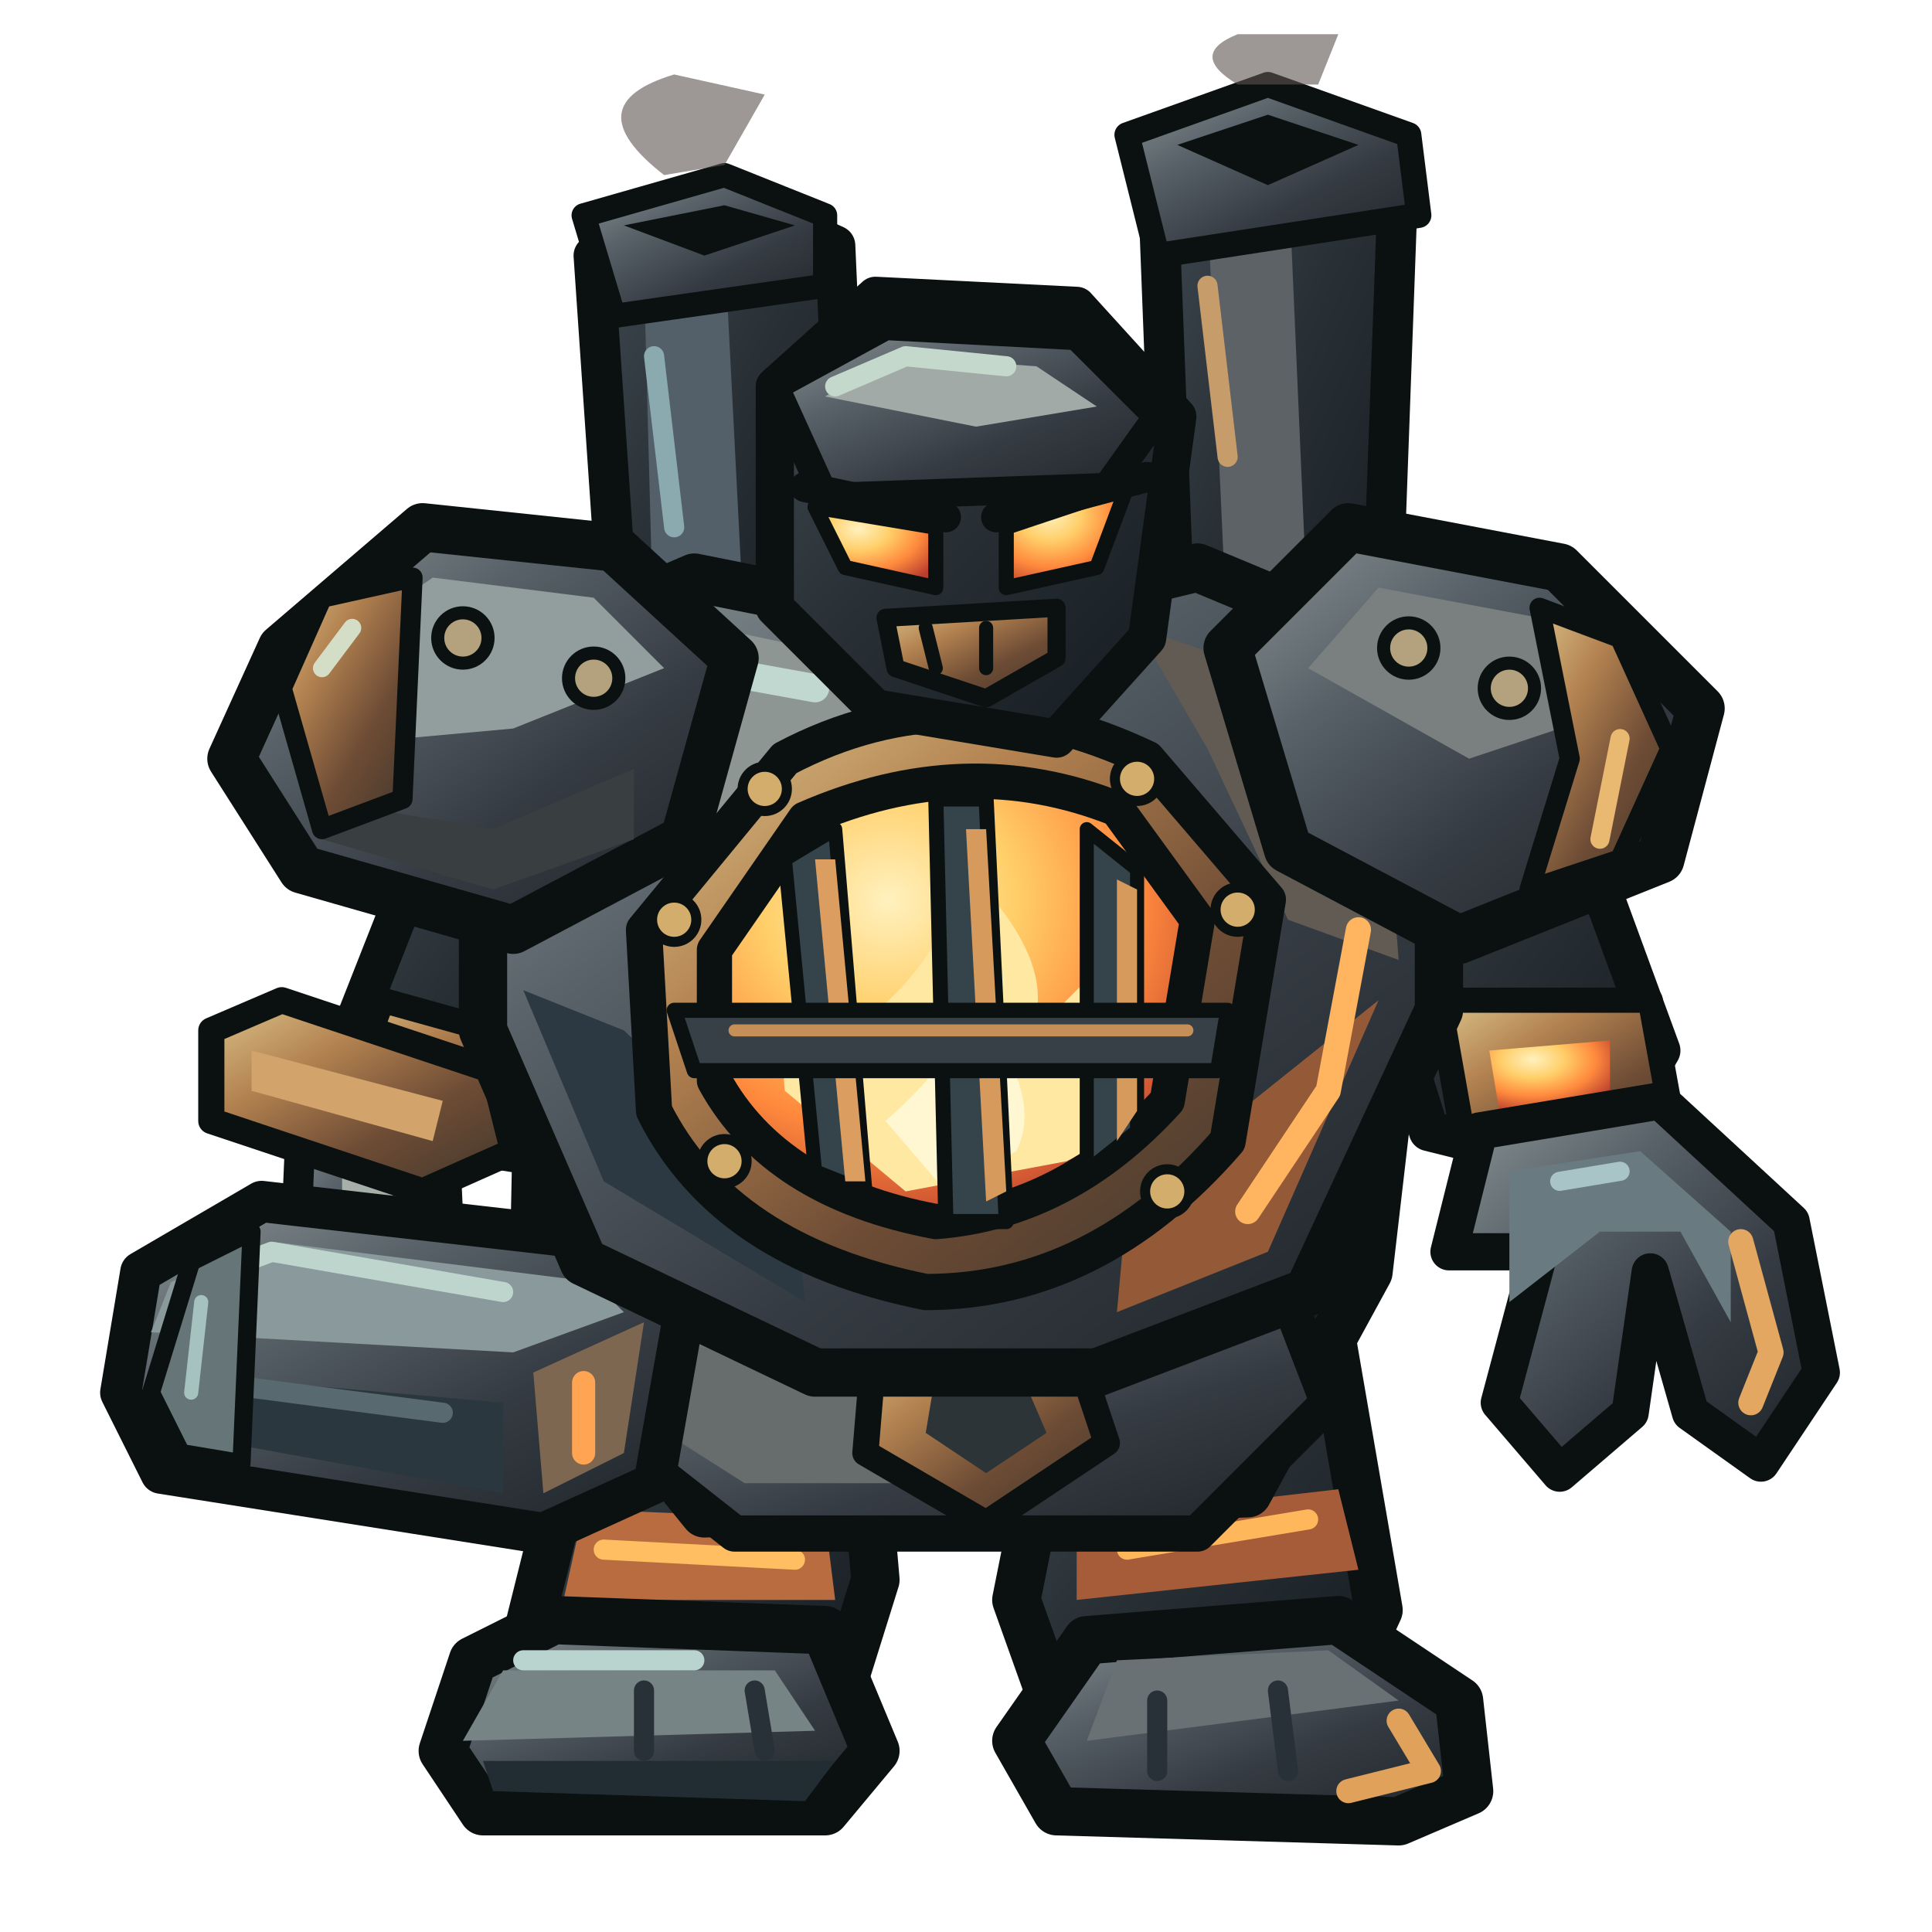
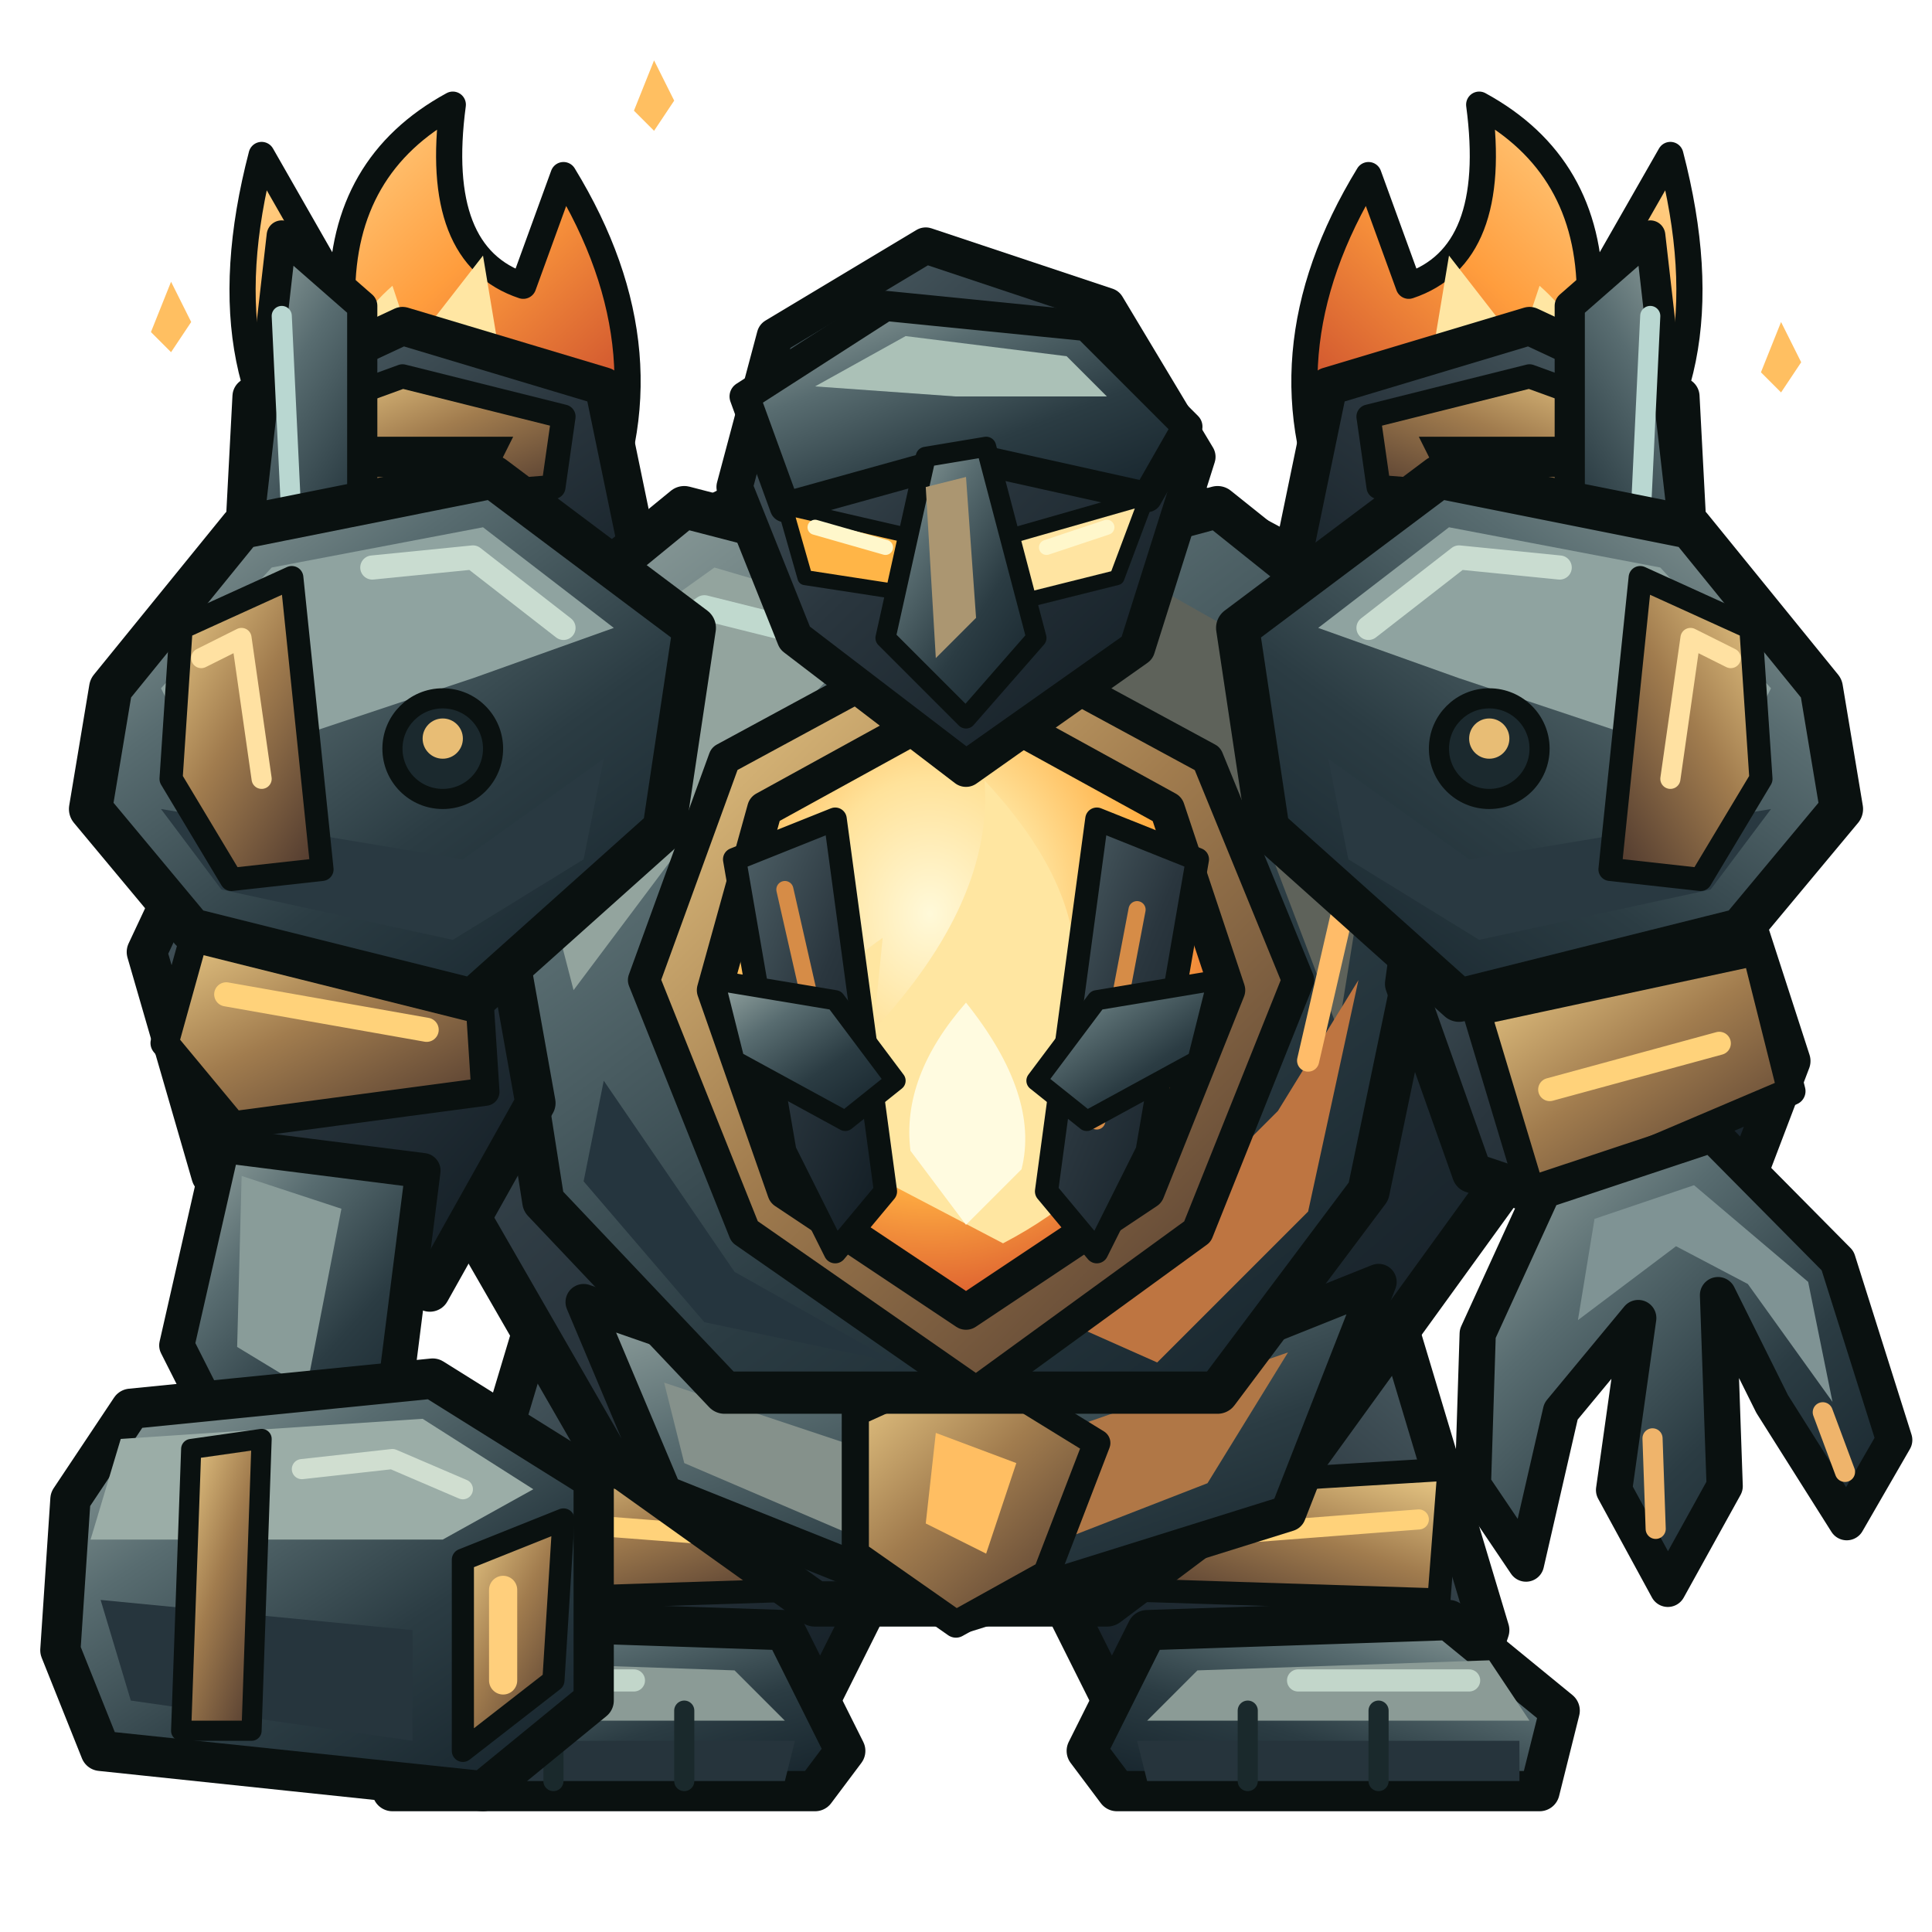
<svg xmlns="http://www.w3.org/2000/svg" viewBox="0 0 192 192" width="192" height="192">
  <defs>
-     <linearGradient id="boss_forgeheart_3-coal" x1="0" y1="0" x2="0.9" y2="1">
-       <stop offset="0" stop-color="#66737a" />
-       <stop offset="0.333" stop-color="#3d4147" />
-       <stop offset="0.667" stop-color="#22262c" />
-       <stop offset="1" stop-color="#161d22" />
+     <linearGradient id="boss_forgeheart_3-iron" x1="0" y1="0" x2="0.85" y2="1">
+       <stop offset="0" stop-color="#9baba7" />
+       <stop offset="0.333" stop-color="#586c70" />
+       <stop offset="0.667" stop-color="#2b3c43" />
+       <stop offset="1" stop-color="#17252d" />
    </linearGradient>
-     <linearGradient id="boss_forgeheart_3-iron" x1="0" y1="0" x2="0.9" y2="1">
-       <stop offset="0" stop-color="#8c9797" />
-       <stop offset="0.333" stop-color="#596269" />
-       <stop offset="0.667" stop-color="#353b42" />
-       <stop offset="1" stop-color="#20272c" />
+     <linearGradient id="boss_forgeheart_3-black" x1="0" y1="0" x2="0.85" y2="1">
+       <stop offset="0" stop-color="#52656b" />
+       <stop offset="0.5" stop-color="#2a363e" />
+       <stop offset="1" stop-color="#131e25" />
    </linearGradient>
-     <linearGradient id="boss_forgeheart_3-dark" x1="0" y1="0" x2="0.9" y2="1">
-       <stop offset="0" stop-color="#414b51" />
-       <stop offset="0.5" stop-color="#283036" />
-       <stop offset="1" stop-color="#151d22" />
+     <linearGradient id="boss_forgeheart_3-brass" x1="0" y1="0" x2="0.85" y2="1">
+       <stop offset="0" stop-color="#efcf8a" />
+       <stop offset="0.5" stop-color="#a17c4e" />
+       <stop offset="1" stop-color="#543d30" />
    </linearGradient>
-     <linearGradient id="boss_forgeheart_3-rust" x1="0" y1="0" x2="0.9" y2="1">
-       <stop offset="0" stop-color="#b98659" />
-       <stop offset="0.5" stop-color="#78553d" />
-       <stop offset="1" stop-color="#382b27" />
-     </linearGradient>
-     <radialGradient id="boss_forgeheart_3-heat" cx="36%" cy="27%" r="78%">
-       <stop offset="0" stop-color="#fff1be" />
-       <stop offset="0.333" stop-color="#ffcf6a" />
-       <stop offset="0.667" stop-color="#ff8a3d" />
-       <stop offset="1" stop-color="#b93e2e" />
+     <radialGradient id="boss_forgeheart_3-hot" cx="42%" cy="35%" r="67%">
+       <stop offset="0" stop-color="#fff9d9" />
+       <stop offset="0.333" stop-color="#ffe29a" />
+       <stop offset="0.667" stop-color="#ffae42" />
+       <stop offset="1" stop-color="#d8532d" />
    </radialGradient>
-     <linearGradient id="boss_forgeheart_3-flame" x1="0" y1="1" x2="0.3" y2="0">
-       <stop offset="0" stop-color="#ffcf6a" />
-       <stop offset="0.5" stop-color="#ff8a3d" />
-       <stop offset="1" stop-color="#db4d2c" />
-     </linearGradient>
-     <linearGradient id="boss_forgeheart_3-brass" x1="0" y1="0" x2="0.9" y2="1">
-       <stop offset="0" stop-color="#dcc58b" />
-       <stop offset="0.333" stop-color="#b38250" />
-       <stop offset="0.667" stop-color="#6e4c35" />
-       <stop offset="1" stop-color="#45392d" />
+     <linearGradient id="boss_forgeheart_3-fire" x1="0" y1="0" x2="0.85" y2="1">
+       <stop offset="0" stop-color="#ffe3a0" />
+       <stop offset="0.5" stop-color="#ff9d3d" />
+       <stop offset="1" stop-color="#bf3c2a" />
    </linearGradient>
  </defs>
  <g stroke-linecap="round" stroke-linejoin="round">
-     <g transform="translate(0 0)">
-       <path d="M60 132L85 134 87 157 82 173 59 174 52 164Z" fill="url(#boss_forgeheart_3-dark)" stroke="#0a1110" stroke-width="4.8" />
-       <path d="M58 150L82 151 83 159 56 159Z" fill="#b86c3f" />
-       <path d="M60 154L79 155" fill="none" stroke="#ffbe61" stroke-width="2" />
-       <path d="M55 161L82 162 87 174 82 180 48 180 44 174 47 165Z" fill="url(#boss_forgeheart_3-iron)" stroke="#0a1110" stroke-width="4.8" />
-       <path d="M50 166L77 166 81 172 46 173Z" fill="#778486" />
-       <path d="M48 175L83 175 80 179 49 178Z" fill="#222c33" />
-       <path d="M52 165L69 165" fill="none" stroke="#b9d4ce" stroke-width="2" />
-       <path d="M64 168L64 174M75 168L76 174" fill="none" stroke="#293138" stroke-width="2" />
+     <g>
+       <path d="M53 132 L86 135 86 160 79 174 48 174 44 162Z" fill="url(#boss_forgeheart_3-black)" stroke="#0a1110" stroke-width="4" />
+       <path d="M48 146 L81 148 80 158 49 159Z" fill="url(#boss_forgeheart_3-brass)" stroke="#0a1110" stroke-width="2.3" />
+       <path d="M51 151 L77 153" fill="none" stroke="#ffd27a" stroke-width="2" />
+       <path d="M48 161 L78 162 84 174 81 178 39 178 37 170Z" fill="url(#boss_forgeheart_3-iron)" stroke="#0a1110" stroke-width="4" />
+       <path d="M44 165 L73 166 78 171 40 171Z" fill="#8b9b96" />
+       <path d="M41 173 L79 173 78 177 41 177Z" fill="#26343c" />
+       <path d="M46 167 L63 167" fill="none" stroke="#c2d6ca" stroke-width="2.2" />
+       <path d="M55 170 V177 M68 170 V177" fill="none" stroke="#1a292c" stroke-width="2" />
    </g>
-     <g transform="translate(0 0)">
-       <path d="M106 134L132 131 137 160 131 173 106 173 101 159Z" fill="url(#boss_forgeheart_3-dark)" stroke="#0a1110" stroke-width="4.8" />
-       <path d="M107 151L133 148 135 156 107 159Z" fill="#a65b39" />
-       <path d="M112 154L130 151" fill="none" stroke="#ffb75b" stroke-width="2" />
-       <path d="M108 163L133 161 145 169 146 178 139 181 105 180 101 173Z" fill="url(#boss_forgeheart_3-iron)" stroke="#0a1110" stroke-width="4.8" />
-       <path d="M111 165L132 164 139 169 108 173Z" fill="#697174" />
-       <path d="M139 171L142 176 134 178" fill="none" stroke="#e0a25b" stroke-width="2.4" />
-       <path d="M115 169L115 176M127 168L128 176" fill="none" stroke="#293138" stroke-width="2" />
+     <g transform="translate(192 0) scale(-1 1)">
+       <path d="M53 132 L86 135 86 160 79 174 48 174 44 162Z" fill="url(#boss_forgeheart_3-black)" stroke="#0a1110" stroke-width="4" />
+       <path d="M48 146 L81 148 80 158 49 159Z" fill="url(#boss_forgeheart_3-brass)" stroke="#0a1110" stroke-width="2.3" />
+       <path d="M51 151 L77 153" fill="none" stroke="#ffd27a" stroke-width="2" />
+       <path d="M48 161 L78 162 84 174 81 178 39 178 37 170Z" fill="url(#boss_forgeheart_3-iron)" stroke="#0a1110" stroke-width="4" />
+       <path d="M44 165 L73 166 78 171 40 171Z" fill="#8b9b96" />
+       <path d="M41 173 L79 173 78 177 41 177Z" fill="#26343c" />
+       <path d="M46 167 L63 167" fill="none" stroke="#c2d6ca" stroke-width="2.2" />
+       <path d="M55 170 V177 M68 170 V177" fill="none" stroke="#1a292c" stroke-width="2" />
    </g>
-     <g transform="translate(0 1.4) rotate(0 96 142)">
-       <path d="M62 68L59 24 72 18 83 23 85 68Z" fill="url(#boss_forgeheart_3-dark)" stroke="#0a1110" stroke-width="4" />
-       <path d="M64 26L72 23 74 62 65 64Z" fill="#53606a" />
-       <path d="M58 20L72 16 82 20 82 27 61 30Z" fill="url(#boss_forgeheart_3-iron)" stroke="#0a1110" stroke-width="2.4" />
-       <path d="M62 21L72 19 79 21 70 24Z" fill="#0a1110" />
-       <path d="M65 34L67 51" fill="none" stroke="#8baab0" stroke-width="2" />
-       <path d="M117 67L115 15 127 10 139 15 137 70Z" fill="url(#boss_forgeheart_3-dark)" stroke="#0a1110" stroke-width="4" />
-       <path d="M120 19L128 15 130 61 122 63Z" fill="#5d6266" />
-       <path d="M112 12L126 7 140 12 141 20 115 24Z" fill="url(#boss_forgeheart_3-iron)" stroke="#0a1110" stroke-width="2.5" />
-       <path d="M117 13L126 10 135 13 126 17Z" fill="#0a1110" />
-       <path d="M120 27L122 44" fill="none" stroke="#c69c6a" stroke-width="2" />
-       <path d="M66 16Q57 9 67 6L76 8 72 15Z M123 7Q118 4 123 2L133 2 131 7Z" fill="#5c5150" opacity="0.6" />
-       <path d="M54 78L67 64 124 63 141 82 136 125 124 147 70 149 53 128Z" fill="url(#boss_forgeheart_3-dark)" stroke="#0a1110" stroke-width="4.8" />
-       <path d="M65 125L127 125 132 138 119 151 73 151 59 140Z" fill="url(#boss_forgeheart_3-iron)" stroke="#0a1110" stroke-width="3.6" />
-       <path d="M65 132L91 135 91 146 74 146 63 139Z" fill="#676c6d" />
-       <path d="M87 131L106 130 110 142 98 150 86 143Z" fill="url(#boss_forgeheart_3-brass)" stroke="#0a1110" stroke-width="2.6" />
-       <path d="M93 135L101 134 104 141 98 145 92 141Z" fill="#2c3438" />
-       <g transform="translate(7 0) rotate(0 45 75)">
-         <path d="M39 73L56 77 49 110 33 115 26 106Z" fill="url(#boss_forgeheart_3-dark)" stroke="#0a1110" stroke-width="4" />
-         <path d="M31 98L49 103 45 114 26 111Z" fill="url(#boss_forgeheart_3-brass)" stroke="#0a1110" stroke-width="2.5" />
-         <path d="M32 102L43 105" fill="none" stroke="#f4c97c" stroke-width="1.8" />
-         <path d="M23 108L37 108 38 130 22 131Z" fill="url(#boss_forgeheart_3-iron)" stroke="#0a1110" stroke-width="3" />
-         <path d="M27 111L32 111 32 126 27 126Z" fill="#a6b0a9" />
-         <path d="M7 125L19 118 54 122 61 129 58 146 47 151 9 145 5 137Z" fill="url(#boss_forgeheart_3-iron)" stroke="#0a1110" stroke-width="4.1" />
-         <path d="M10 126L20 122 52 126 55 129 44 133 8 131Z" fill="#8a999b" />
-         <path d="M46 135L57 130 55 143 47 147Z" fill="#7e6751" />
-         <path d="M9 135L43 138 43 147 10 141Z" fill="#2b373e" />
-         <path d="M12 126L20 123 43 127" fill="none" stroke="#bed5cd" stroke-width="2" />
-         <path d="M14 136L37 139" fill="none" stroke="#586a70" stroke-width="2" />
-         <path d="M51 136L51 143" fill="none" stroke="#ffa452" stroke-width="2.3" />
-         <path d="M12 124L18 121 17 144 11 143 8 137Z" fill="#667678" stroke="#0a1110" stroke-width="1.8" />
-         <path d="M13 128L12 137" fill="none" stroke="#a6c2bf" stroke-width="1.4" />
-         <path d="M14 101L21 98 42 105 44 113 35 117 14 110Z" fill="url(#boss_forgeheart_3-brass)" stroke="#0a1110" stroke-width="2.6" />
-         <path d="M18 103L37 108 36 112 18 107Z" fill="#d2a36a" />
+     <g transform="translate(0 1.4)">
+       <g>
+         <path d="M33 49 Q20 37 26 14 L34 28 Q34 15 45 9 Q43 24 52 27 L56 16 Q67 34 59 51Z" fill="url(#boss_forgeheart_3-fire)" stroke="#0a1110" stroke-width="2.6" />
+         <path d="M35 45 Q31 34 39 27 L41 33 48 24 51 42 46 49Z" fill="#ffe6a3" />
+         <path d="M24 57 L25 38 40 31 60 37 66 66Z" fill="url(#boss_forgeheart_3-black)" stroke="#0a1110" stroke-width="3.8" />
+         <path d="M29 40 L40 36 56 40 55 47 30 49Z" fill="url(#boss_forgeheart_3-brass)" stroke="#0a1110" stroke-width="2.4" />
+         <path d="M34 42 L51 42 49 46 35 46Z" fill="#0a1110" />
+         <path d="M24 57 L28 22 36 29 36 54 44 59Z" fill="url(#boss_forgeheart_3-iron)" stroke="#0a1110" stroke-width="3" />
+         <path d="M28 30 L29 51" fill="none" stroke="#b9d7d1" stroke-width="2" />
      </g>
-       <g transform="rotate(0 145 74)">
-         <path d="M135 75L154 73 165 103 158 115 142 111 137 95Z" fill="url(#boss_forgeheart_3-dark)" stroke="#0a1110" stroke-width="4" />
-         <path d="M143 98L164 98 166 109 146 115Z" fill="url(#boss_forgeheart_3-brass)" stroke="#0a1110" stroke-width="2.5" />
-         <path d="M148 103L160 102 160 107 149 109Z" fill="url(#boss_forgeheart_3-heat)" />
-         <path d="M147 111L165 108 178 120 181 135 175 144 168 139 164 125 162 139 155 145 149 138 153 123 144 123Z" fill="url(#boss_forgeheart_3-iron)" stroke="#0a1110" stroke-width="3.7" />
-         <path d="M150 115L163 113 172 121 172 130 167 121 159 121 150 128Z" fill="#697b80" />
-         <path d="M173 122L176 133 174 138" fill="none" stroke="#e4a762" stroke-width="2.5" />
-         <path d="M155 116L161 115" fill="none" stroke="#a8c4c6" stroke-width="1.9" />
+       <g transform="translate(192 0) scale(-1 1)">
+         <path d="M33 49 Q20 37 26 14 L34 28 Q34 15 45 9 Q43 24 52 27 L56 16 Q67 34 59 51Z" fill="url(#boss_forgeheart_3-fire)" stroke="#0a1110" stroke-width="2.6" />
+         <path d="M35 45 Q31 34 39 27 L41 33 48 24 51 42 46 49Z" fill="#ffe6a3" />
+         <path d="M24 57 L25 38 40 31 60 37 66 66Z" fill="url(#boss_forgeheart_3-black)" stroke="#0a1110" stroke-width="3.8" />
+         <path d="M29 40 L40 36 56 40 55 47 30 49Z" fill="url(#boss_forgeheart_3-brass)" stroke="#0a1110" stroke-width="2.4" />
+         <path d="M34 42 L51 42 49 46 35 46Z" fill="#0a1110" />
+         <path d="M24 57 L28 22 36 29 36 54 44 59Z" fill="url(#boss_forgeheart_3-iron)" stroke="#0a1110" stroke-width="3" />
+         <path d="M28 30 L29 51" fill="none" stroke="#b9d7d1" stroke-width="2" />
      </g>
-       <path d="M48 65L69 56 94 61 119 55 143 65 143 99 130 127 109 135 81 135 58 124 48 101Z" fill="url(#boss_forgeheart_3-iron)" stroke="#0a1110" stroke-width="4.8" />
-       <path d="M52 69L71 61 90 65 79 77 55 85Z" fill="#8e9693" />
-       <path d="M113 61L137 69 139 94 128 90 120 73Z" fill="#615b53" />
-       <path d="M52 97L60 116 80 128 79 117 62 101Z" fill="#2d3942" />
-       <path d="M132 102L137 98 126 123 111 129 112 118Z" fill="#945a38" />
-       <path d="M54 72L70 65 81 67" fill="none" stroke="#c1d8d0" stroke-width="2.8" />
-       <path d="M135 91L132 107 124 119" fill="none" stroke="#ffb45f" stroke-width="2.5" />
-       <path d="M78 74Q95 65 114 74L126 88 122 112Q109 127 92 127Q72 123 65 109L64 91Z" fill="url(#boss_forgeheart_3-brass)" stroke="#0a1110" stroke-width="3.6" />
-       <path d="M80 80Q96 73 111 79L119 90 116 108Q106 119 93 120Q77 117 71 106L71 93Z" fill="url(#boss_forgeheart_3-heat)" stroke="#0a1110" stroke-width="3.5" />
-       <path d="M78 107Q77 98 84 92L83 102Q93 96 96 85Q106 95 102 102L110 94Q116 109 106 114L90 117Z" fill="#ffe8a1" />
-       <path d="M88 110Q96 103 96 98Q104 107 101 113L94 117Z" fill="#fff7d1" />
-       <path d="M78 84L83 81 86 117 81 115Z" fill="#35434a" stroke="#0a1110" stroke-width="1.4" />
-       <path d="M81 84L83 84 86 116 84 116Z" fill="#dc9e60" />
-       <path d="M93 78L98 78 100 120 94 120Z" fill="#35434a" stroke="#0a1110" stroke-width="1.5" />
-       <path d="M96 81L98 81 100 117 98 118Z" fill="#d69a5d" />
-       <path d="M108 81L113 85 113 111 108 115Z" fill="#35434a" stroke="#0a1110" stroke-width="1.4" />
-       <path d="M111 86L113 87 113 109 111 112Z" fill="#d69a5d" />
-       <path d="M67 99L122 99 121 105 69 105Z" fill="#364046" stroke="#0a1110" stroke-width="1.5" />
-       <path d="M73 101L118 101" fill="none" stroke="#c58f57" stroke-width="1.2" />
-       <circle cx="76" cy="77" r="2.2" fill="#d3ad6c" stroke="#0a1110" stroke-width="1" />
-       <circle cx="113" cy="76" r="2.2" fill="#d3ad6c" stroke="#0a1110" stroke-width="1" />
-       <circle cx="67" cy="90" r="2.2" fill="#d3ad6c" stroke="#0a1110" stroke-width="1" />
-       <circle cx="123" cy="89" r="2.2" fill="#d3ad6c" stroke="#0a1110" stroke-width="1" />
-       <circle cx="72" cy="114" r="2.2" fill="#d3ad6c" stroke="#0a1110" stroke-width="1" />
-       <circle cx="116" cy="117" r="2.2" fill="#d3ad6c" stroke="#0a1110" stroke-width="1" />
-       <path d="M28 63L42 51 61 53 73 64 68 82 51 91 30 85 23 74Z" fill="url(#boss_forgeheart_3-iron)" stroke="#0a1110" stroke-width="4.8" />
-       <path d="M30 65L43 56 59 58 66 65 51 71 29 73Z" fill="#929e9e" />
-       <path d="M31 78L49 81 63 75 63 82 49 87 32 82Z" fill="#393e41" />
-       <path d="M28 67L32 58 41 56 40 78 32 81Z" fill="url(#boss_forgeheart_3-brass)" stroke="#0a1110" stroke-width="2" />
-       <path d="M32 65L35 61" fill="none" stroke="#d4dec7" stroke-width="1.8" />
-       <path d="M122 63L134 51 155 55 169 69 165 84 145 92 128 83Z" fill="url(#boss_forgeheart_3-iron)" stroke="#0a1110" stroke-width="4.8" />
-       <path d="M130 65L137 57 153 60 161 69 146 74Z" fill="#7a8080" />
-       <path d="M153 59L161 62 166 73 161 84 152 87 156 74Z" fill="url(#boss_forgeheart_3-brass)" stroke="#0a1110" stroke-width="2" />
-       <path d="M161 72L159 82" fill="none" stroke="#e9b971" stroke-width="1.9" />
-       <circle cx="46" cy="62" r="2.5" fill="#b3a27d" stroke="#0a1110" stroke-width="1.3" />
-       <circle cx="59" cy="66" r="2.5" fill="#b3a27d" stroke="#0a1110" stroke-width="1.3" />
-       <circle cx="140" cy="63" r="2.5" fill="#b3a27d" stroke="#0a1110" stroke-width="1.3" />
-       <circle cx="150" cy="67" r="2.5" fill="#b3a27d" stroke="#0a1110" stroke-width="1.3" />
-       <path d="M77 37L87 28 107 29 117 40 114 62 105 72 87 69 77 59Z" fill="url(#boss_forgeheart_3-dark)" stroke="#0a1110" stroke-width="3.8" />
-       <path d="M77 37L88 31 107 32 115 40 110 47 82 48Z" fill="url(#boss_forgeheart_3-iron)" stroke="#0a1110" stroke-width="2.8" />
-       <path d="M82 38L89 34 103 35 109 39 97 41Z" fill="#a1aaa7" />
-       <path d="M83 37L90 34 100 35" fill="none" stroke="#c5d8cc" stroke-width="2" />
-       <path d="M81 49L93 51 93 57 84 55Z" fill="url(#boss_forgeheart_3-heat)" stroke="#0a1110" stroke-width="1.5" />
-       <path d="M100 51L112 47 109 55 100 57Z" fill="url(#boss_forgeheart_3-heat)" stroke="#0a1110" stroke-width="1.5" />
-       <path d="M80 47L94 50M99 50L114 46" fill="none" stroke="#0a1110" stroke-width="3" />
-       <path d="M88 60L105 59 105 64 98 68 89 65Z" fill="url(#boss_forgeheart_3-brass)" stroke="#0a1110" stroke-width="1.8" />
-       <path d="M92 61L93 65M98 61L98 65" fill="none" stroke="#0a1110" stroke-width="1.4" />
+       <path d="M51 60 L77 47 115 47 145 63 151 114 130 143 110 158 81 158 60 143 41 110Z" fill="url(#boss_forgeheart_3-black)" stroke="#0a1110" stroke-width="4.5" />
+       <path d="M58 128 L81 136 112 136 137 126 128 149 96 159 66 147Z" fill="url(#boss_forgeheart_3-iron)" stroke="#0a1110" stroke-width="3.6" />
+       <path d="M66 136 L87 143 89 153 68 144Z" fill="#85918b" />
+       <path d="M105 141 L128 133 120 146 102 153Z" fill="#b07746" />
+       <path d="M85 139 L96 134 109 142 104 155 95 160 85 153Z" fill="url(#boss_forgeheart_3-brass)" stroke="#0a1110" stroke-width="2.7" />
+       <path d="M93 141 L101 144 98 153 92 150Z" fill="#ffbe62" />
+       <path d="M46 67 L68 49 95 56 121 49 146 69 136 117 121 137 72 137 54 118Z" fill="url(#boss_forgeheart_3-iron)" stroke="#0a1110" stroke-width="4.2" />
+       <path d="M50 70 L71 55 88 60 72 77 57 97Z" fill="#93a49e" />
+       <path d="M115 57 L138 70 133 101 125 80 106 65Z" fill="#5e625a" />
+       <path d="M60 106 L73 125 89 134 70 130 58 116Z" fill="#25353e" />
+       <path d="M127 109 L135 96 130 119 115 134 106 130Z" fill="#be7541" />
+       <path d="M54 70 L70 59 82 62" fill="none" stroke="#c0d9ce" stroke-width="2.5" />
+       <path d="M136 78 L130 104" fill="none" stroke="#ffbc69" stroke-width="2.2" />
+       <path d="M72 74 L96 61 120 74 129 96 119 121 97 137 74 121 64 96Z" fill="url(#boss_forgeheart_3-brass)" stroke="#0a1110" stroke-width="3.2" />
+       <path d="M76 79 L96 68 116 79 122 97 114 117 96 129 78 117 71 97Z" fill="url(#boss_forgeheart_3-hot)" stroke="#0a1110" stroke-width="3.5" />
+       <g transform="translate(96 101) scale(0.92) translate(-96 -101)">
+         <path d="M79 113 Q74 100 87 91 L86 101 Q99 87 98 74 Q112 89 106 102 L113 94 Q121 113 100 124Z" fill="#ffe6a1" />
+         <path d="M90 114 Q89 106 96 98 Q104 108 102 116 L96 122Z" fill="#fffbe0" />
+       </g>
+       <path d="M73 84 L83 80 88 117 83 123 78 113Z" fill="url(#boss_forgeheart_3-black)" stroke="#0a1110" stroke-width="2.3" />
+       <path d="M78 87 L83 109" fill="none" stroke="#d68c47" stroke-width="1.7" />
+       <path d="M119 84 L109 80 104 117 109 123 114 113Z" fill="url(#boss_forgeheart_3-black)" stroke="#0a1110" stroke-width="2.3" />
+       <path d="M113 89 L109 110" fill="none" stroke="#d68c47" stroke-width="1.7" />
+       <path d="M71 96 L83 98 89 106 84 110 73 104Z" fill="url(#boss_forgeheart_3-iron)" stroke="#0a1110" stroke-width="2" />
+       <path d="M121 96 L109 98 103 106 108 110 119 104Z" fill="url(#boss_forgeheart_3-iron)" stroke="#0a1110" stroke-width="2" />
+       <path d="M77 32 L92 23 110 29 119 44 113 63 96 75 79 62 73 47Z" fill="url(#boss_forgeheart_3-black)" stroke="#0a1110" stroke-width="3.6" />
+       <path d="M74 38 L88 29 108 31 118 41 114 48 96 44 78 49Z" fill="url(#boss_forgeheart_3-iron)" stroke="#0a1110" stroke-width="3" />
+       <path d="M81 37 L90 32 106 34 110 38 95 38Z" fill="#abc1b7" />
+       <path d="M78 49 L91 52 93 58 80 56Z" fill="#ffb547" stroke="#0a1110" stroke-width="1.5" />
+       <path d="M100 52 L114 48 111 56 99 59Z" fill="#ffe4a1" stroke="#0a1110" stroke-width="1.5" />
+       <path d="M81 51 L88 53 M104 53 L110 51" fill="none" stroke="#fff7cb" stroke-width="1.5" />
+       <path d="M92 44 L98 43 103 62 96 70 88 62Z" fill="url(#boss_forgeheart_3-iron)" stroke="#0a1110" stroke-width="2" />
+       <path d="M92 47 L96 46 97 60 93 64Z" fill="#ab9671" />
+       <g transform="rotate(1.5 45 78)">
+         <path d="M22 78 L47 74 54 108 44 127 22 116 15 94Z" fill="url(#boss_forgeheart_3-black)" stroke="#0a1110" stroke-width="4" />
+         <path d="M20 91 L48 96 49 107 24 111 17 103Z" fill="url(#boss_forgeheart_3-brass)" stroke="#0a1110" stroke-width="2.8" />
+         <path d="M23 98 L43 101" fill="none" stroke="#ffd27a" stroke-width="2.4" />
+         <path d="M23 113 L43 115 40 145 26 146 19 133Z" fill="url(#boss_forgeheart_3-iron)" stroke="#0a1110" stroke-width="3.5" />
+         <path d="M25 116 L35 119 32 137 25 133Z" fill="#899c99" />
+       </g>
+       <g transform="rotate(-2 150 78)">
+         <path d="M143 73 L169 77 177 105 169 124 145 115 139 96Z" fill="url(#boss_forgeheart_3-black)" stroke="#0a1110" stroke-width="4" />
+         <path d="M146 99 L174 94 177 108 151 118Z" fill="url(#boss_forgeheart_3-brass)" stroke="#0a1110" stroke-width="2.8" />
+         <path d="M153 107 L170 103" fill="none" stroke="#ffd27a" stroke-width="2.3" />
+         <path d="M152 117 L169 112 181 125 186 143 181 151 174 139 169 128 169 147 163 157 158 147 161 130 153 139 149 154 144 146 145 131Z" fill="url(#boss_forgeheart_3-iron)" stroke="#0a1110" stroke-width="3.6" />
+         <path d="M157 120 L167 117 178 127 180 139 172 127 165 123 155 130Z" fill="#7f9394" />
+         <path d="M179 140 L181 146 M162 142 L162 151" fill="none" stroke="#efb46b" stroke-width="2" />
+       </g>
+       <g>
+         <path d="M11 67 L24 51 49 46 69 61 66 81 47 98 19 91 9 79Z" fill="url(#boss_forgeheart_3-iron)" stroke="#0a1110" stroke-width="4.3" />
+         <path d="M16 67 L27 55 48 51 61 61 47 66 20 75Z" fill="#8fa3a0" />
+         <path d="M16 79 L46 84 60 74 58 84 45 92 22 87Z" fill="#293941" />
+         <path d="M18 61 L29 56 32 85 23 86 17 76Z" fill="url(#boss_forgeheart_3-brass)" stroke="#0a1110" stroke-width="2.3" />
+         <path d="M20 64 L24 62 26 76" fill="none" stroke="#ffe1a2" stroke-width="2" />
+         <path d="M37 55 L47 54 56 61" fill="none" stroke="#c9dcd0" stroke-width="2.4" />
+         <ellipse cx="44" cy="73" rx="5" ry="5" fill="#1b292e" stroke="#0a1110" stroke-width="2" />
+         <ellipse cx="44" cy="72" rx="2" ry="2" fill="#e8bd75" />
+       </g>
+       <g transform="translate(192 0) scale(-1 1)">
+         <path d="M11 67 L24 51 49 46 69 61 66 81 47 98 19 91 9 79Z" fill="url(#boss_forgeheart_3-iron)" stroke="#0a1110" stroke-width="4.3" />
+         <path d="M16 67 L27 55 48 51 61 61 47 66 20 75Z" fill="#8fa3a0" />
+         <path d="M16 79 L46 84 60 74 58 84 45 92 22 87Z" fill="#293941" />
+         <path d="M18 61 L29 56 32 85 23 86 17 76Z" fill="url(#boss_forgeheart_3-brass)" stroke="#0a1110" stroke-width="2.3" />
+         <path d="M20 64 L24 62 26 76" fill="none" stroke="#ffe1a2" stroke-width="2" />
+         <path d="M37 55 L47 54 56 61" fill="none" stroke="#c9dcd0" stroke-width="2.4" />
+         <ellipse cx="44" cy="73" rx="5" ry="5" fill="#1b292e" stroke="#0a1110" stroke-width="2" />
+         <ellipse cx="44" cy="72" rx="2" ry="2" fill="#e8bd75" />
+       </g>
    </g>
+     <path d="M13 140 L43 137 59 147 59 169 48 178 10 174 6 164 7 149Z" fill="url(#boss_forgeheart_3-iron)" stroke="#0a1110" stroke-width="4" />
+     <path d="M12 143 L42 141 53 148 44 153 9 153Z" fill="#9bada7" />
+     <path d="M46 155 L56 151 55 167 46 174Z" fill="url(#boss_forgeheart_3-brass)" stroke="#0a1110" stroke-width="2.2" />
+     <path d="M10 159 L41 162 41 173 13 169Z" fill="#26353d" />
+     <path d="M19 144 L26 143 25 172 18 172Z" fill="url(#boss_forgeheart_3-brass)" stroke="#0a1110" stroke-width="2" />
+     <path d="M30 146 L39 145 46 148" fill="none" stroke="#d0ded0" stroke-width="2" />
+     <path d="M50 158 L50 167" fill="none" stroke="#ffcf7c" stroke-width="2.8" />
+     <path d="M15 33 l2 -5 2 4 -2 3Z" fill="#ffbf61" />
+     <path d="M175 37 l2 -5 2 4 -2 3Z" fill="#ffbf61" />
+     <path d="M63 11 l2 -5 2 4 -2 3Z" fill="#ffbf61" />
  </g>
</svg>
